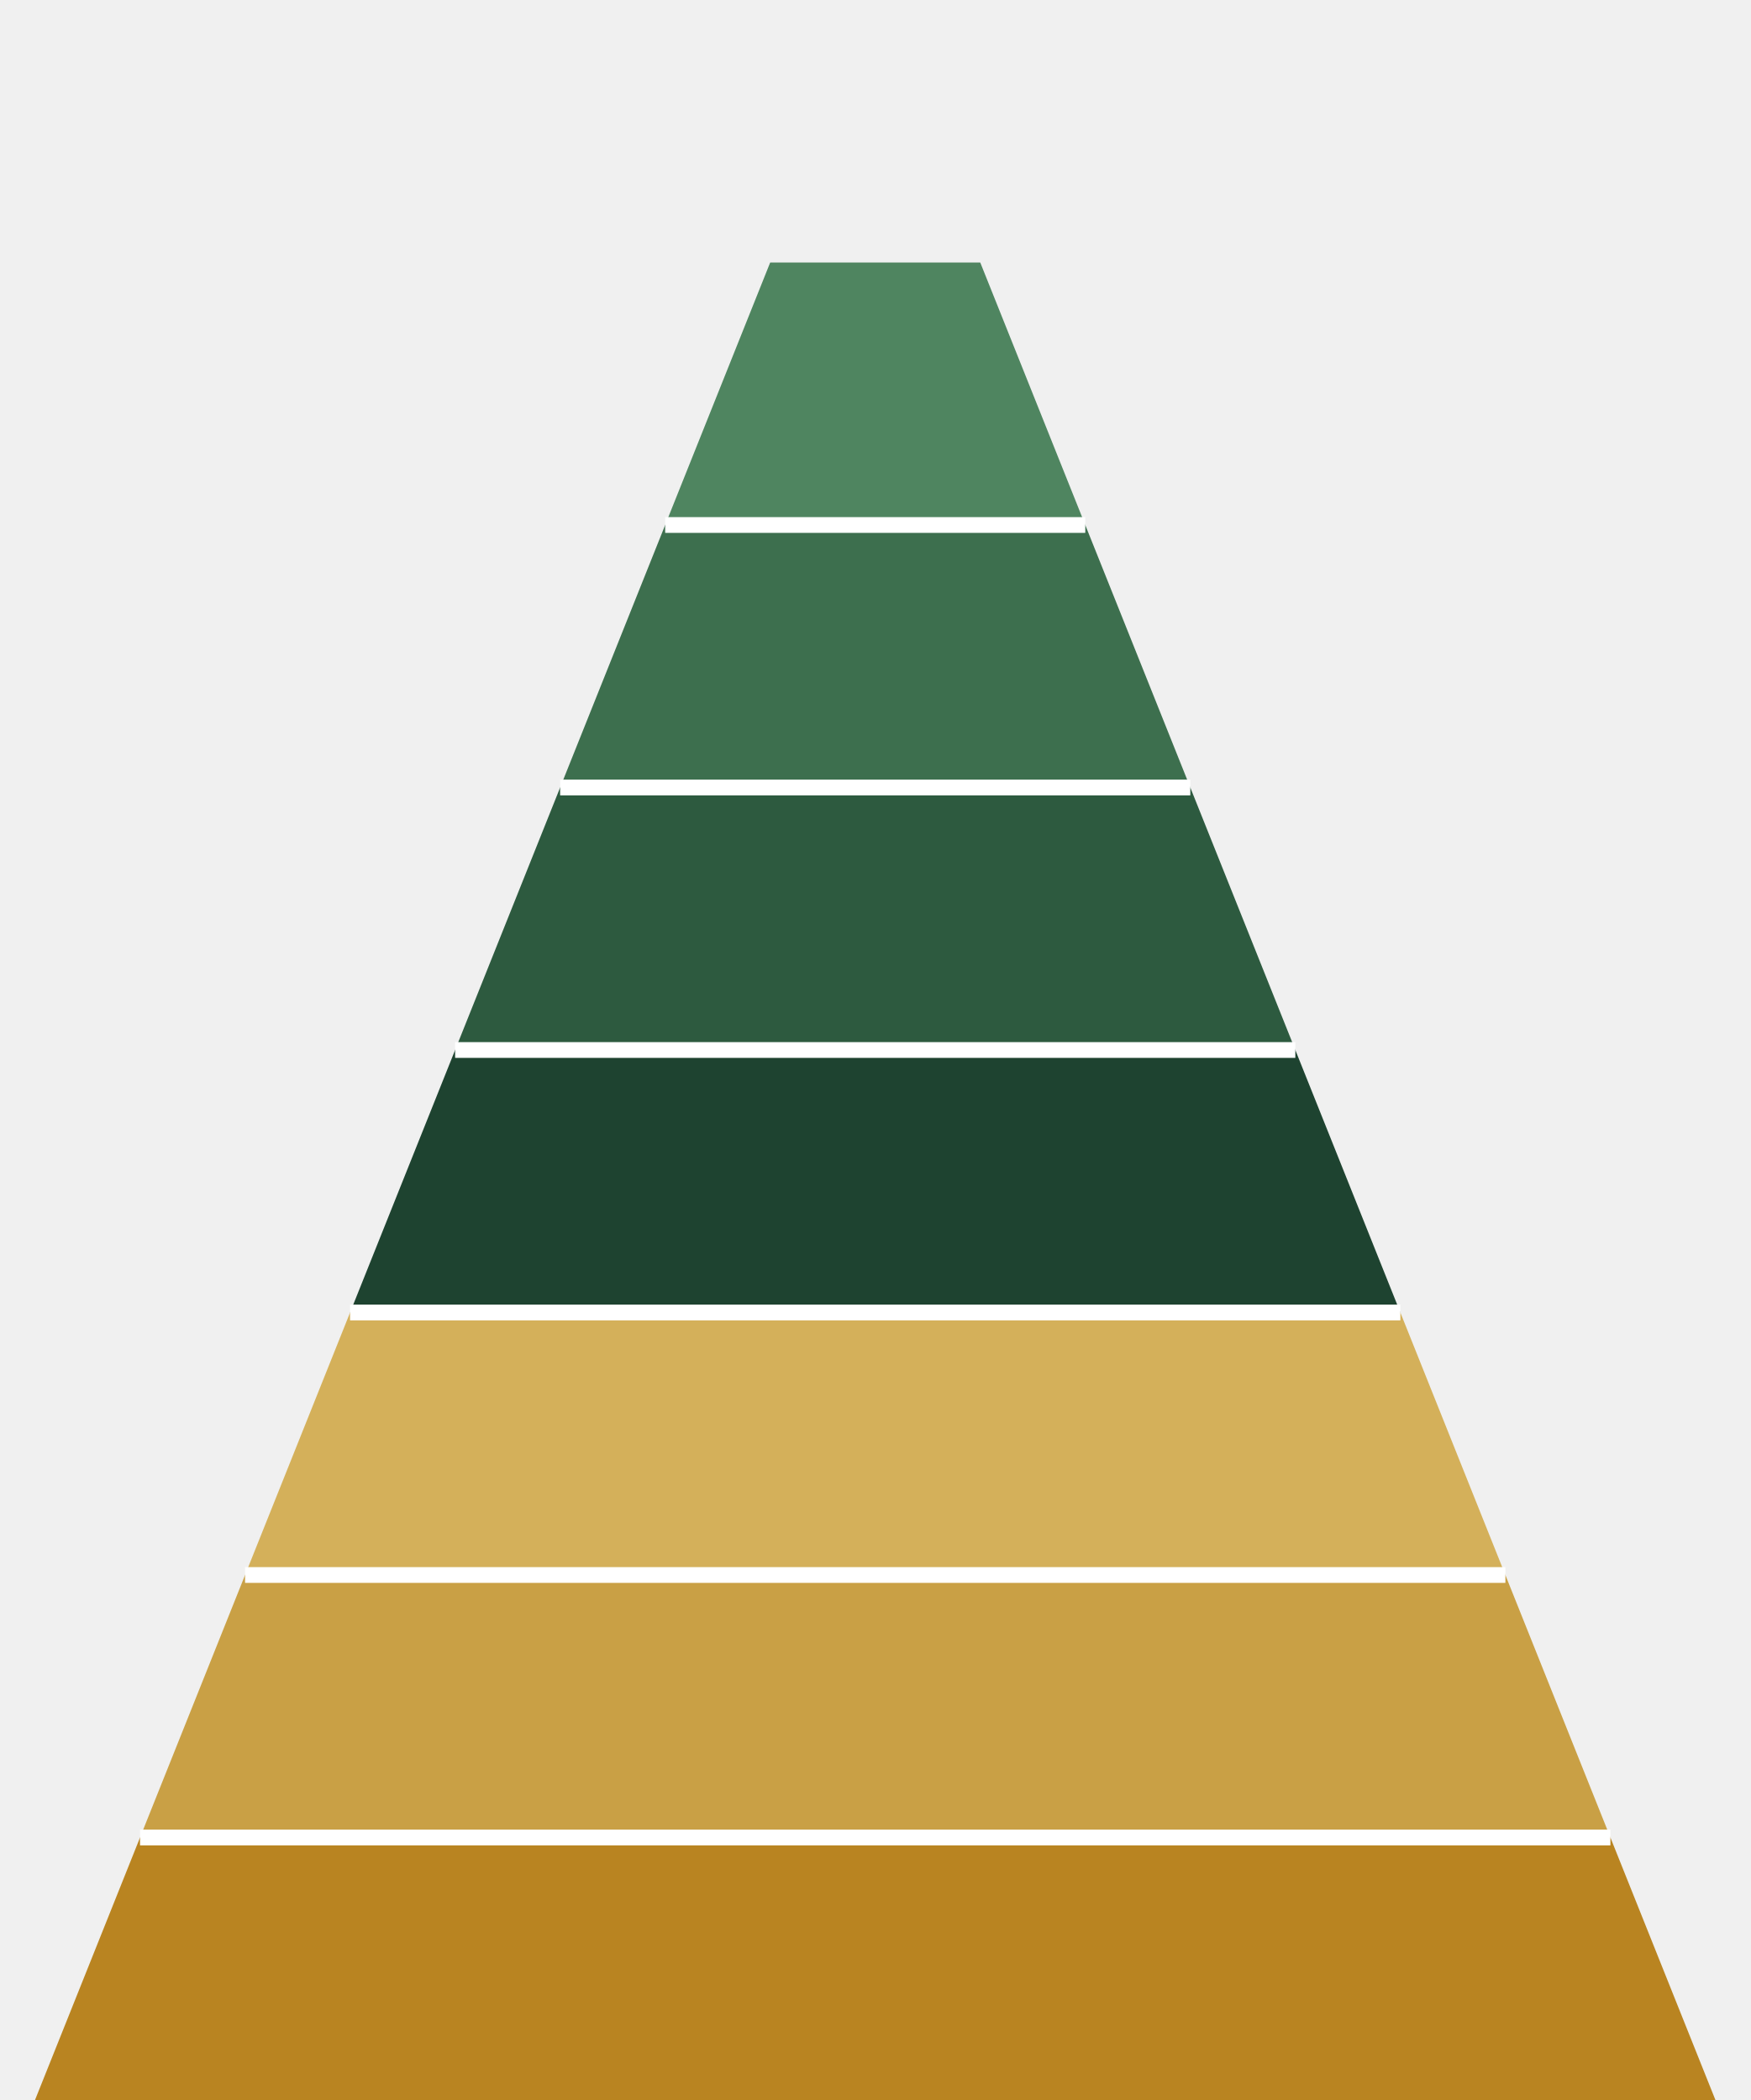
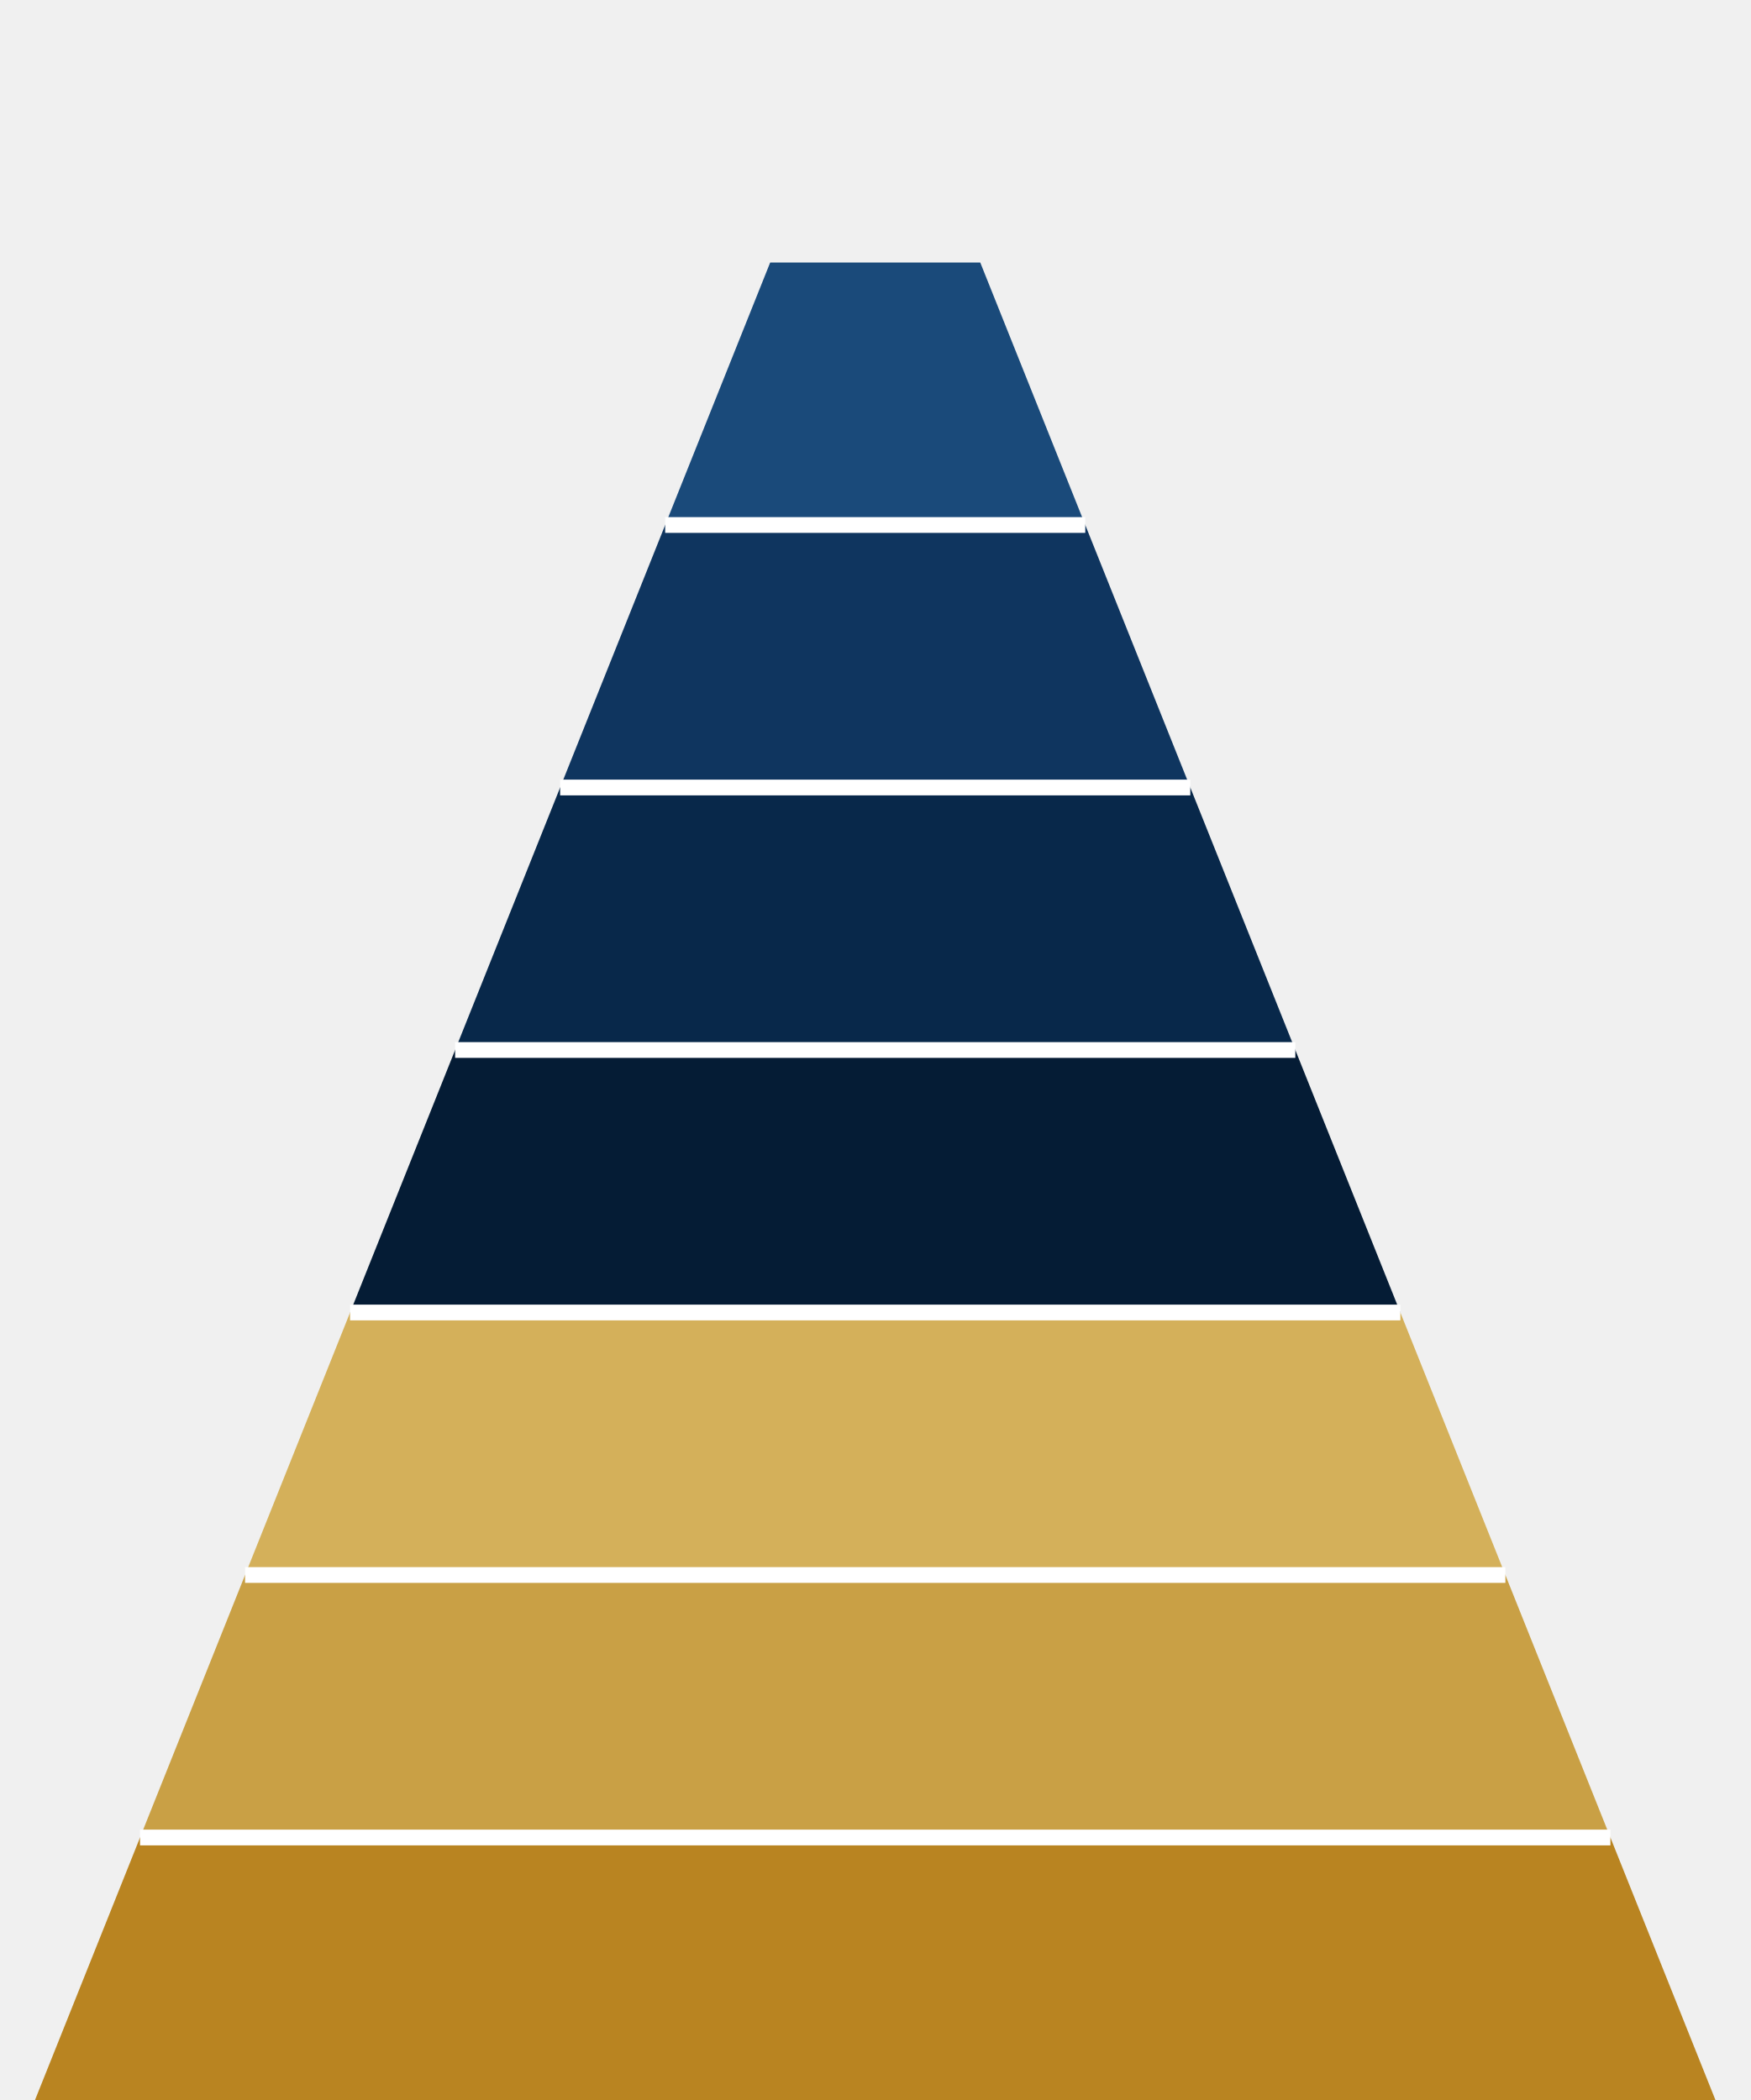
<svg xmlns="http://www.w3.org/2000/svg" viewBox="0 0 100 120" role="img">
-   <polygon points="44,15 56,15 62,30 38,30" fill="#4f8560" />
-   <polygon points="38,30 62,30 68,45 32,45" fill="#3d6f4e" />
-   <polygon points="32,45 68,45 74,60 26,60" fill="#2d5a3f" />
-   <polygon points="26,60 74,60 80,75 20,75" fill="#1e4330" />
+   <polygon points="44,15 56,15 62,30 38,30" fill="#1a4a7a" />
+   <polygon points="38,30 62,30 68,45 32,45" fill="#0f355f" />
+   <polygon points="32,45 68,45 74,60 26,60" fill="#08284a" />
+   <polygon points="26,60 74,60 80,75 20,75" fill="#051c35" />
  <polygon points="20,75 80,75 86,90 14,90" fill="#d4b05a" />
  <polygon points="14,90 86,90 92,105 8,105" fill="#c9a045" />
  <polygon points="8,105 92,105 98,120 2,120" fill="#b98421" />
  <g stroke="#ffffff" stroke-width="0.9">
    <line x1="38" y1="30" x2="62" y2="30" />
    <line x1="32" y1="45" x2="68" y2="45" />
    <line x1="26" y1="60" x2="74" y2="60" />
    <line x1="20" y1="75" x2="80" y2="75" />
    <line x1="14" y1="90" x2="86" y2="90" />
    <line x1="8" y1="105" x2="92" y2="105" />
  </g>
</svg>
